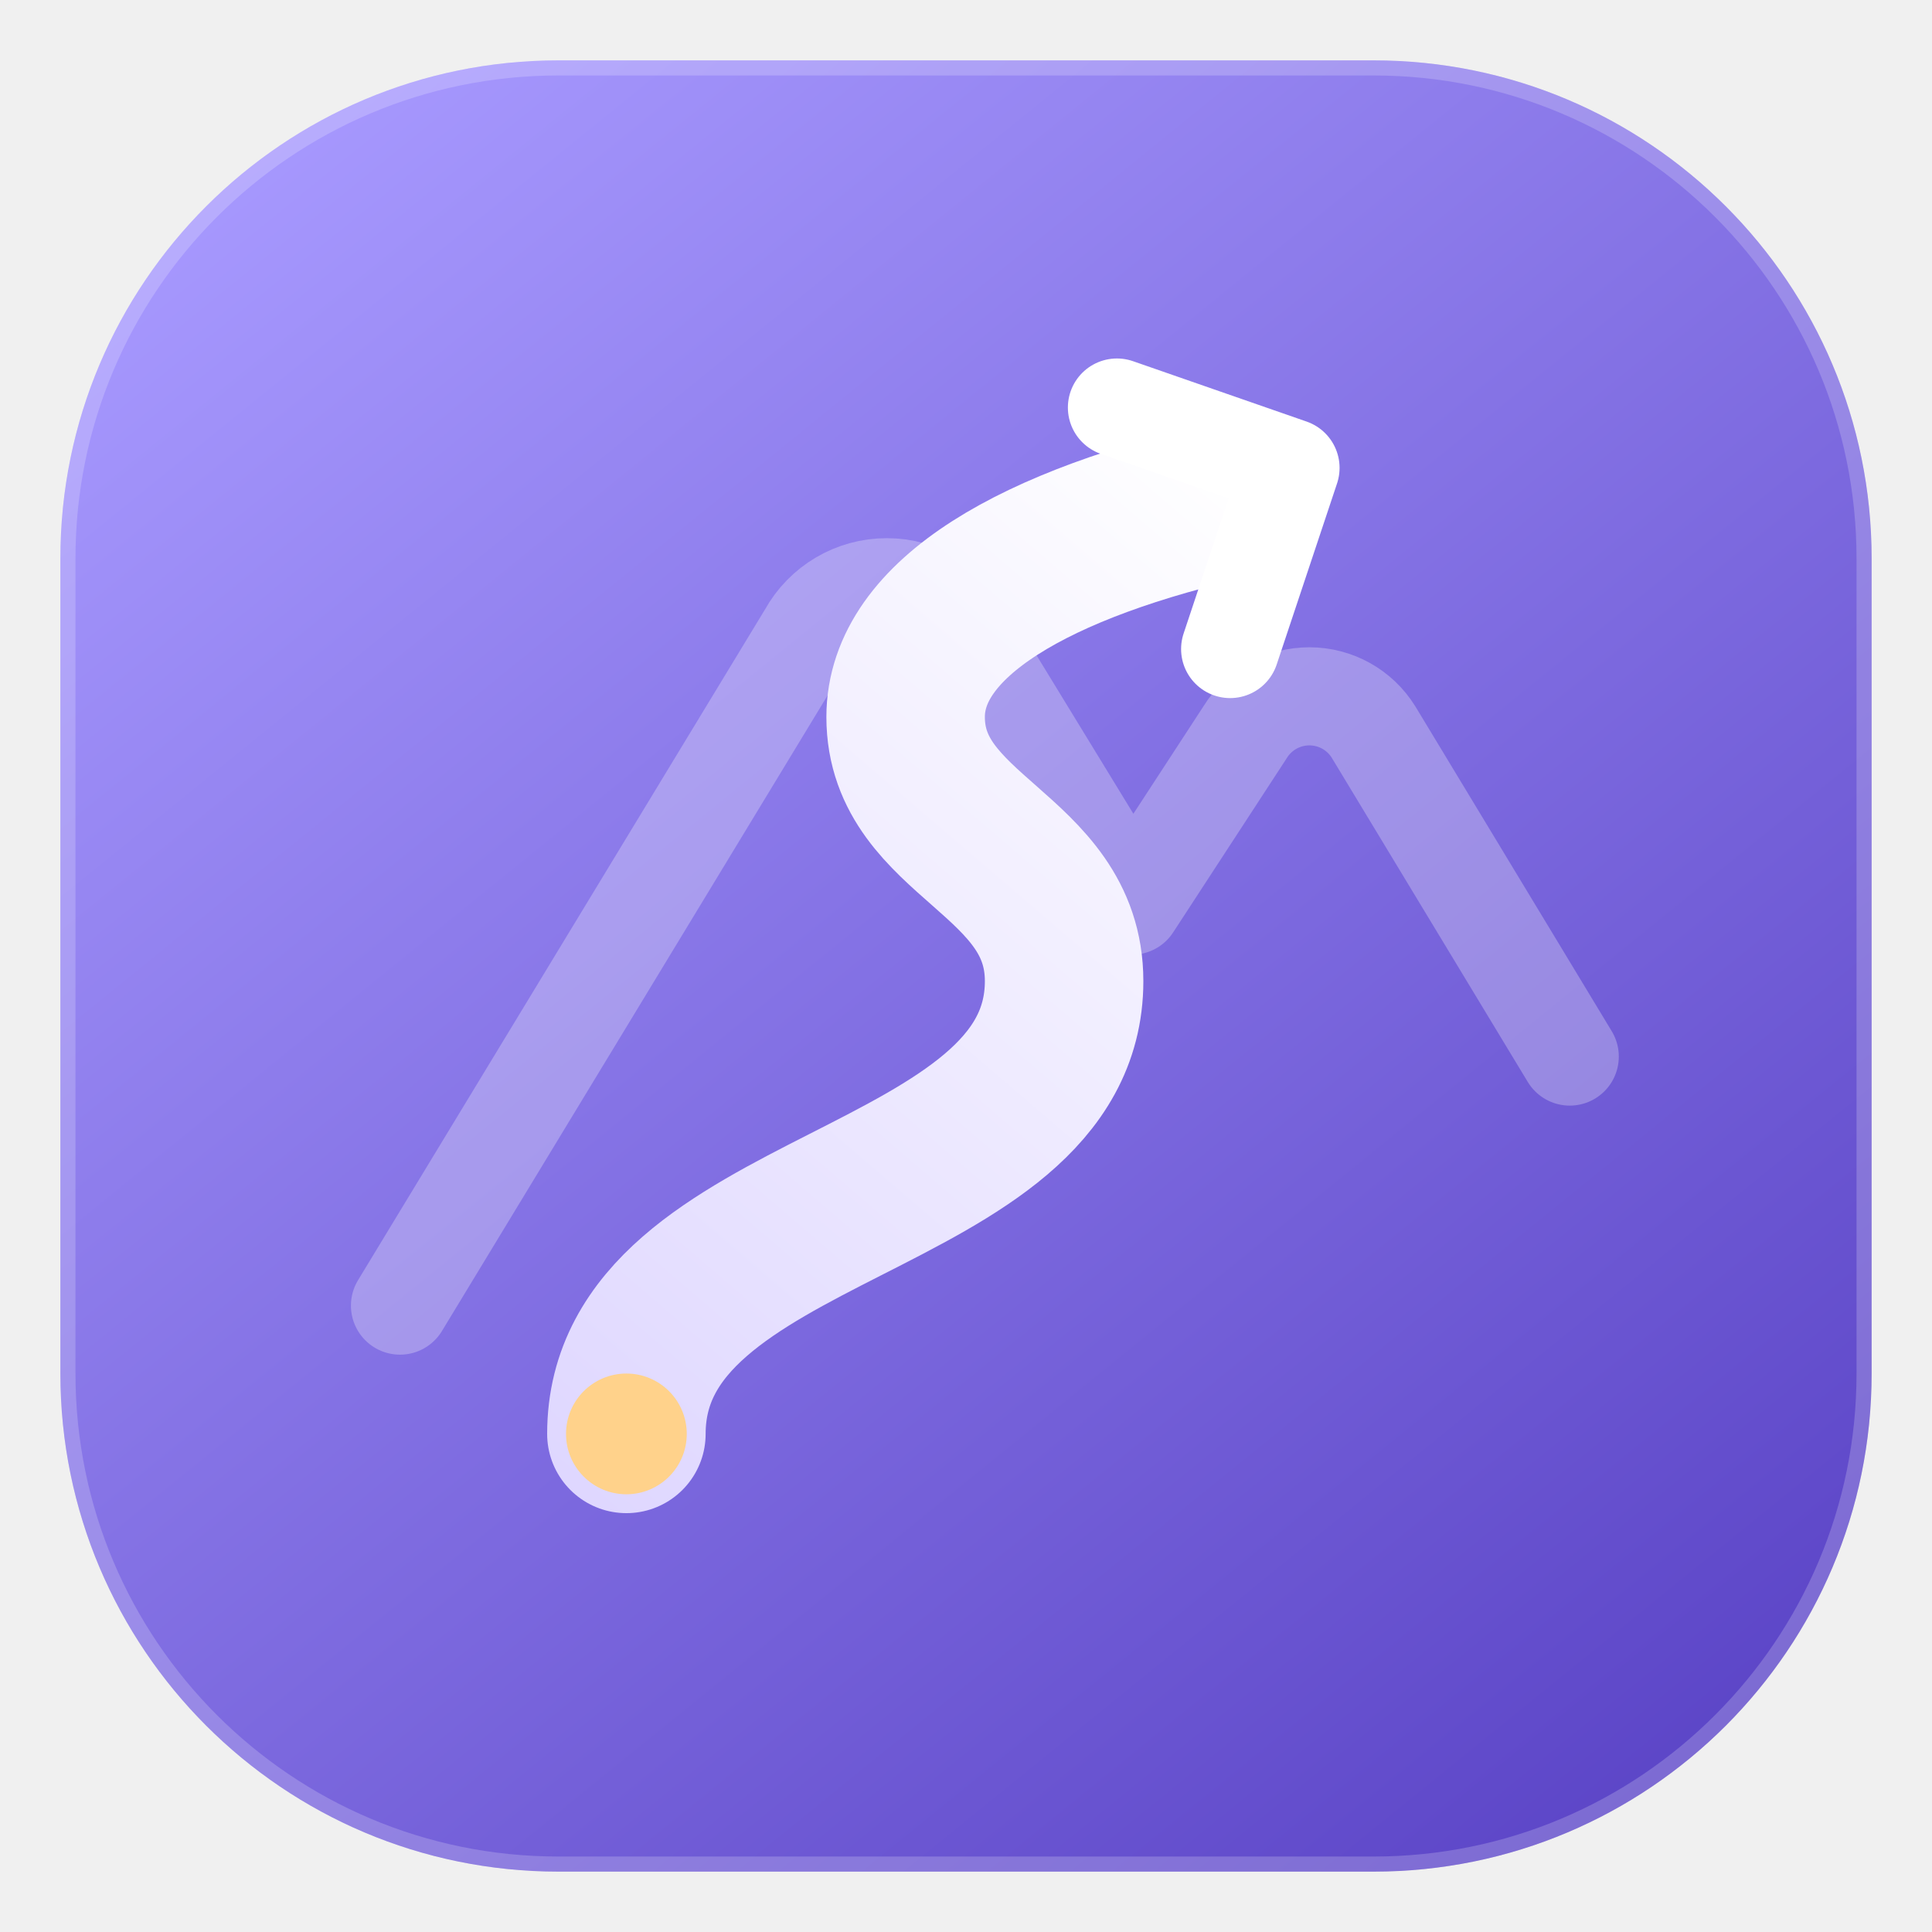
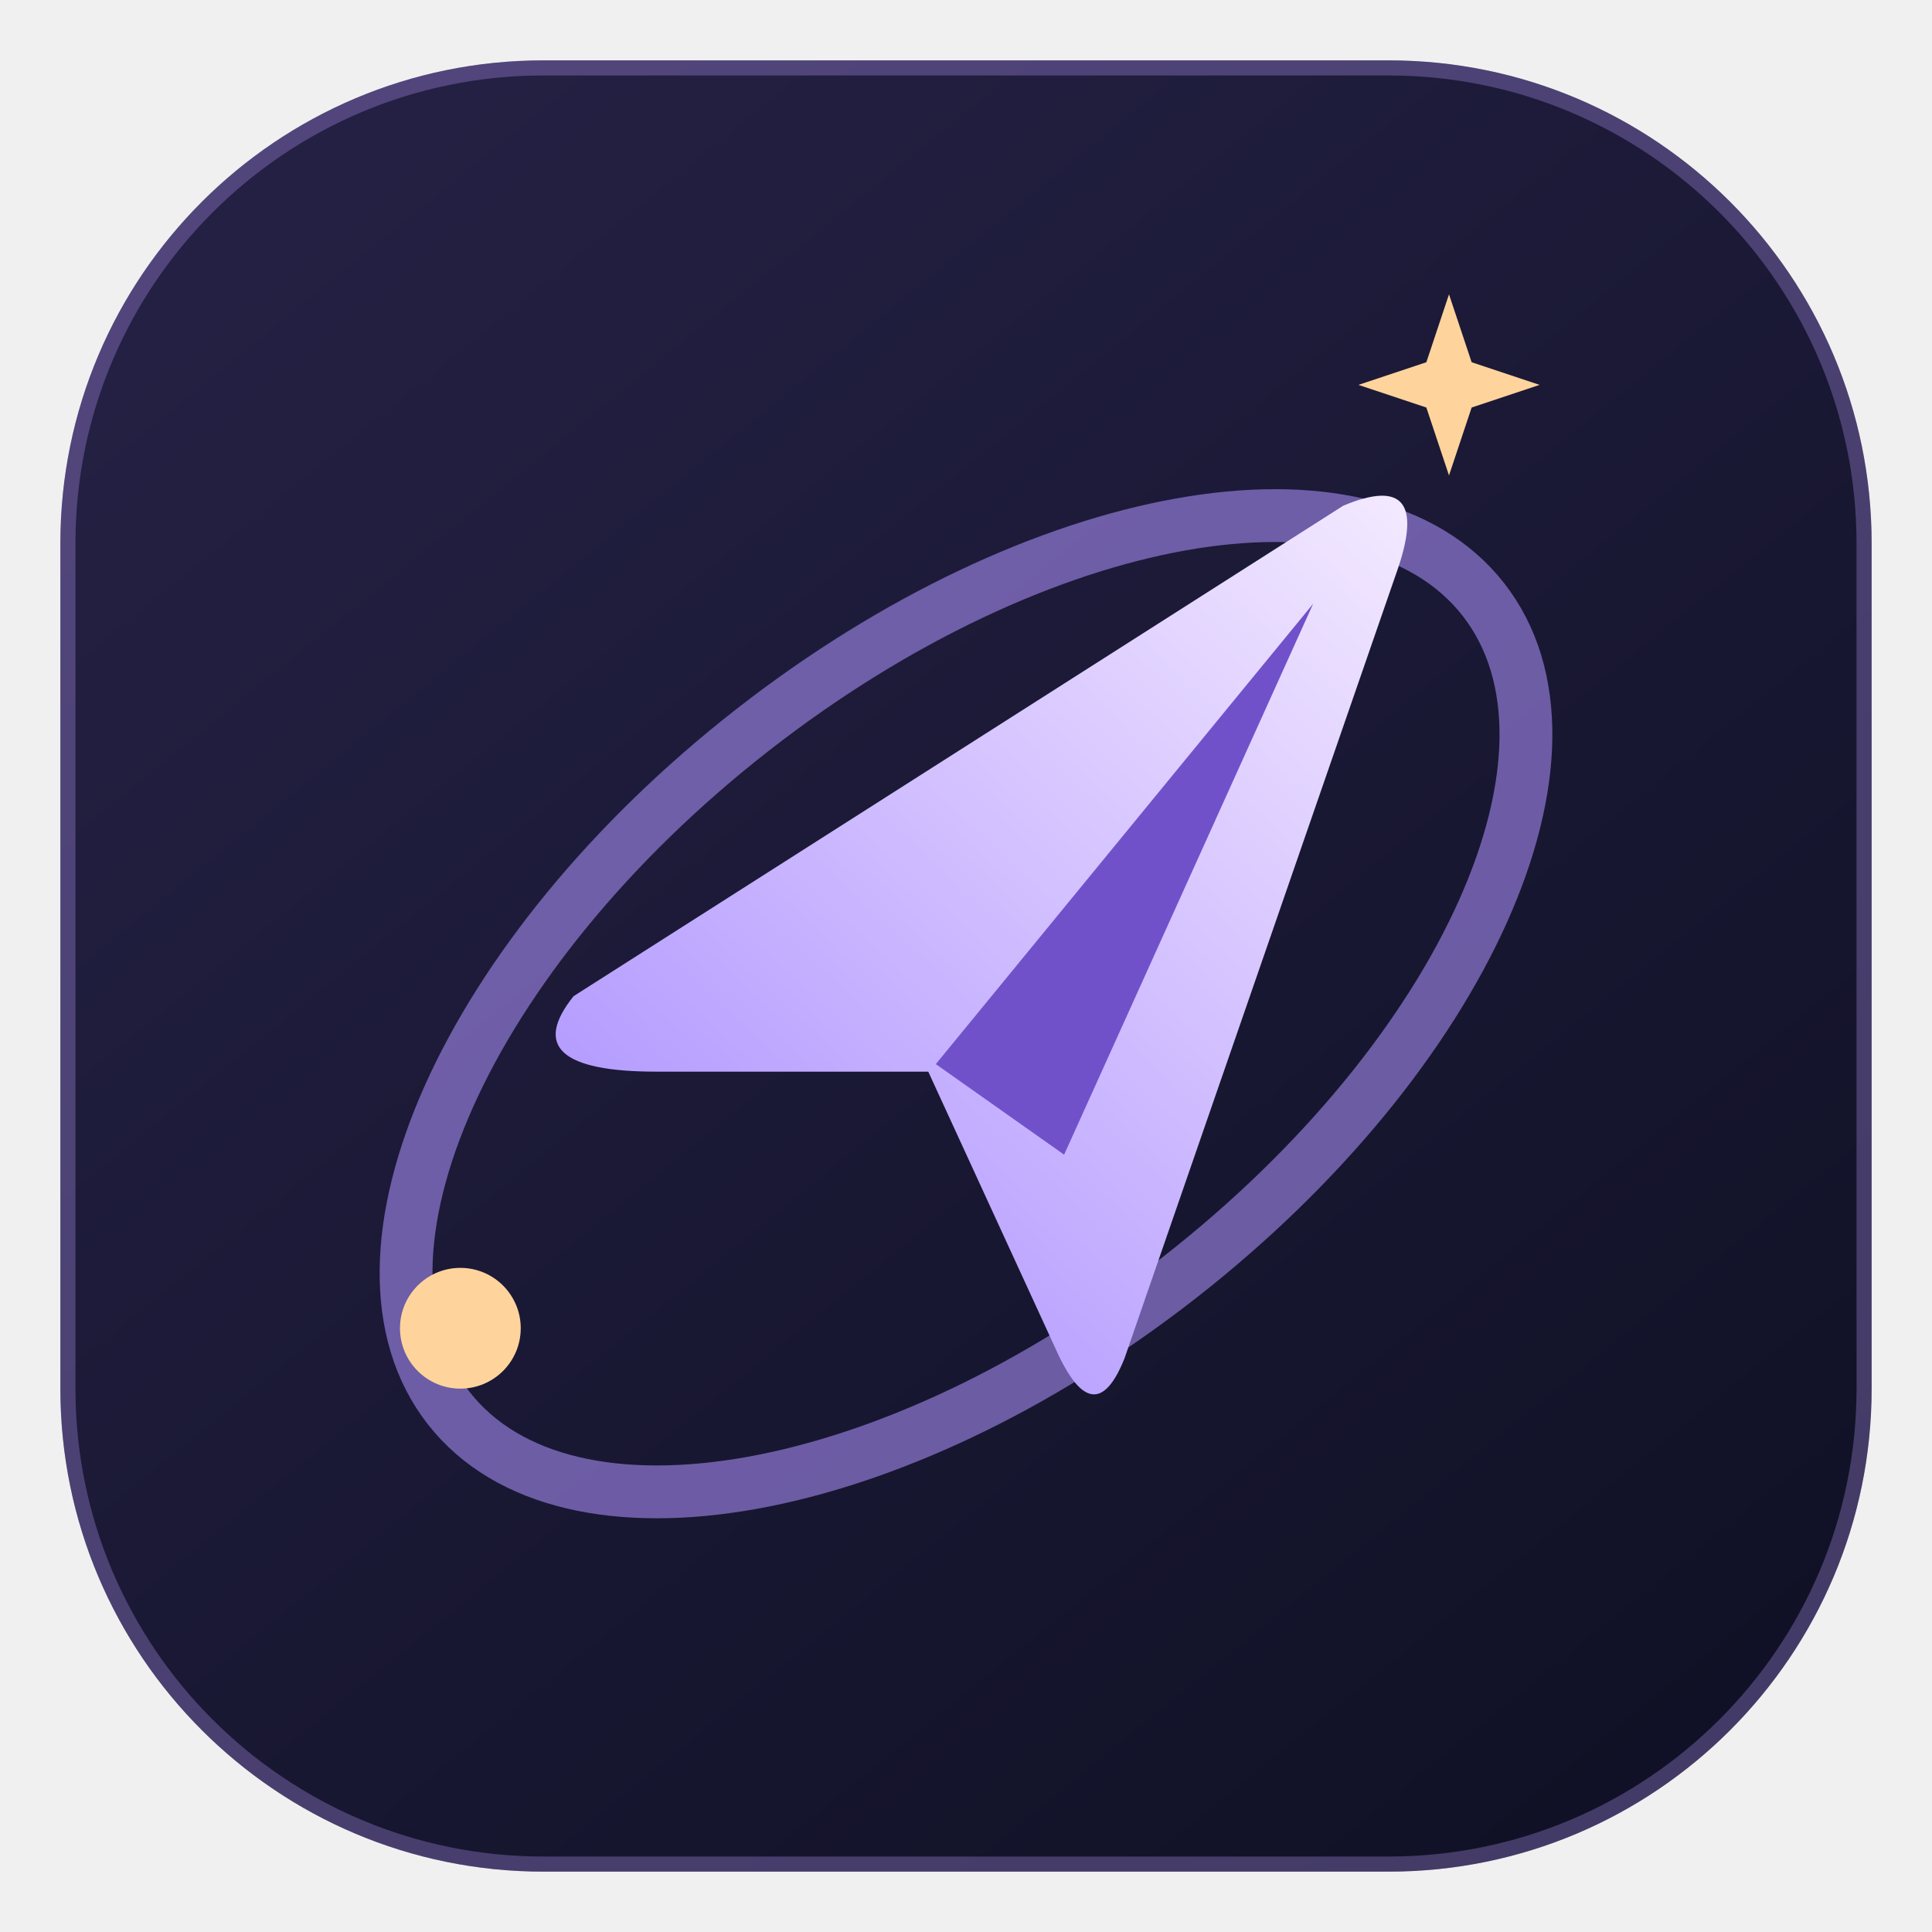
<svg xmlns="http://www.w3.org/2000/svg" viewBox="0 0 256 256" fill="none">
  <defs>
    <linearGradient id="tile" x1="32" y1="12" x2="225" y2="250" gradientUnits="userSpaceOnUse">
-       <stop stop-color="#a89aff" />
-       <stop offset="1" stop-color="#5942c5" />
+       <stop stop-color="#252145" />
+       <stop offset="1" stop-color="#0f1024" />
    </linearGradient>
-     <linearGradient id="trail" x1="67" y1="195" x2="174" y2="70" gradientUnits="userSpaceOnUse">
-       <stop stop-color="#ded6ff" />
-       <stop offset="1" stop-color="#fff" />
+     <linearGradient id="wing" x1="74" y1="183" x2="185" y2="63" gradientUnits="userSpaceOnUse">
+       <stop stop-color="#a68aff" />
+       <stop offset="1" stop-color="#f4eaff" />
    </linearGradient>
  </defs>
-   <rect x="8" y="8" width="240" height="240" rx="66" fill="url(#tile)" />
-   <rect x="9" y="9" width="238" height="238" rx="65" stroke="#fff" stroke-opacity=".2" stroke-width="2" />
-   <path d="M53 173 107 84a12 12 0 0 1 21 0l22 36 15-23a10 10 0 0 1 17 0l26 43" stroke="#fff" stroke-opacity=".27" stroke-width="13" stroke-linecap="round" stroke-linejoin="round" />
-   <path d="M83 190c0-31 58-30 58-60 0-17-21-19-21-35 0-13 17-23 44-29" stroke="url(#trail)" stroke-width="21" stroke-linecap="round" />
-   <path d="m148 54 23 8-8 24" stroke="#fff" stroke-width="13" stroke-linecap="round" stroke-linejoin="round" />
-   <circle cx="83" cy="190" r="8" fill="#ffd28b" />
+   <rect x="8" y="8" width="240" height="240" rx="64" fill="url(#tile)" />
+   <rect x="9" y="9" width="238" height="238" rx="63" stroke="#bb9fff" stroke-opacity=".3" stroke-width="2" />
+   <ellipse cx="128" cy="133" rx="87" ry="46" transform="rotate(-38 128 133)" stroke="#a58bf2" stroke-opacity=".6" stroke-width="7" />
+   <path d="M76 132 178 67Q190 62 185 76L149 180Q145 190 140 179L123 142 87 142Q68 142 76 132Z" fill="url(#wing)" />
+   <path d="M124 141 174 80 141 153Z" fill="#7151ca" />
+   <circle cx="61" cy="176" r="8" fill="#ffd49c" />
+   <path d="m192 39 3 9 9 3-9 3-3 9-3-9-9-3 9-3Z" fill="#ffd49c" />
</svg>
